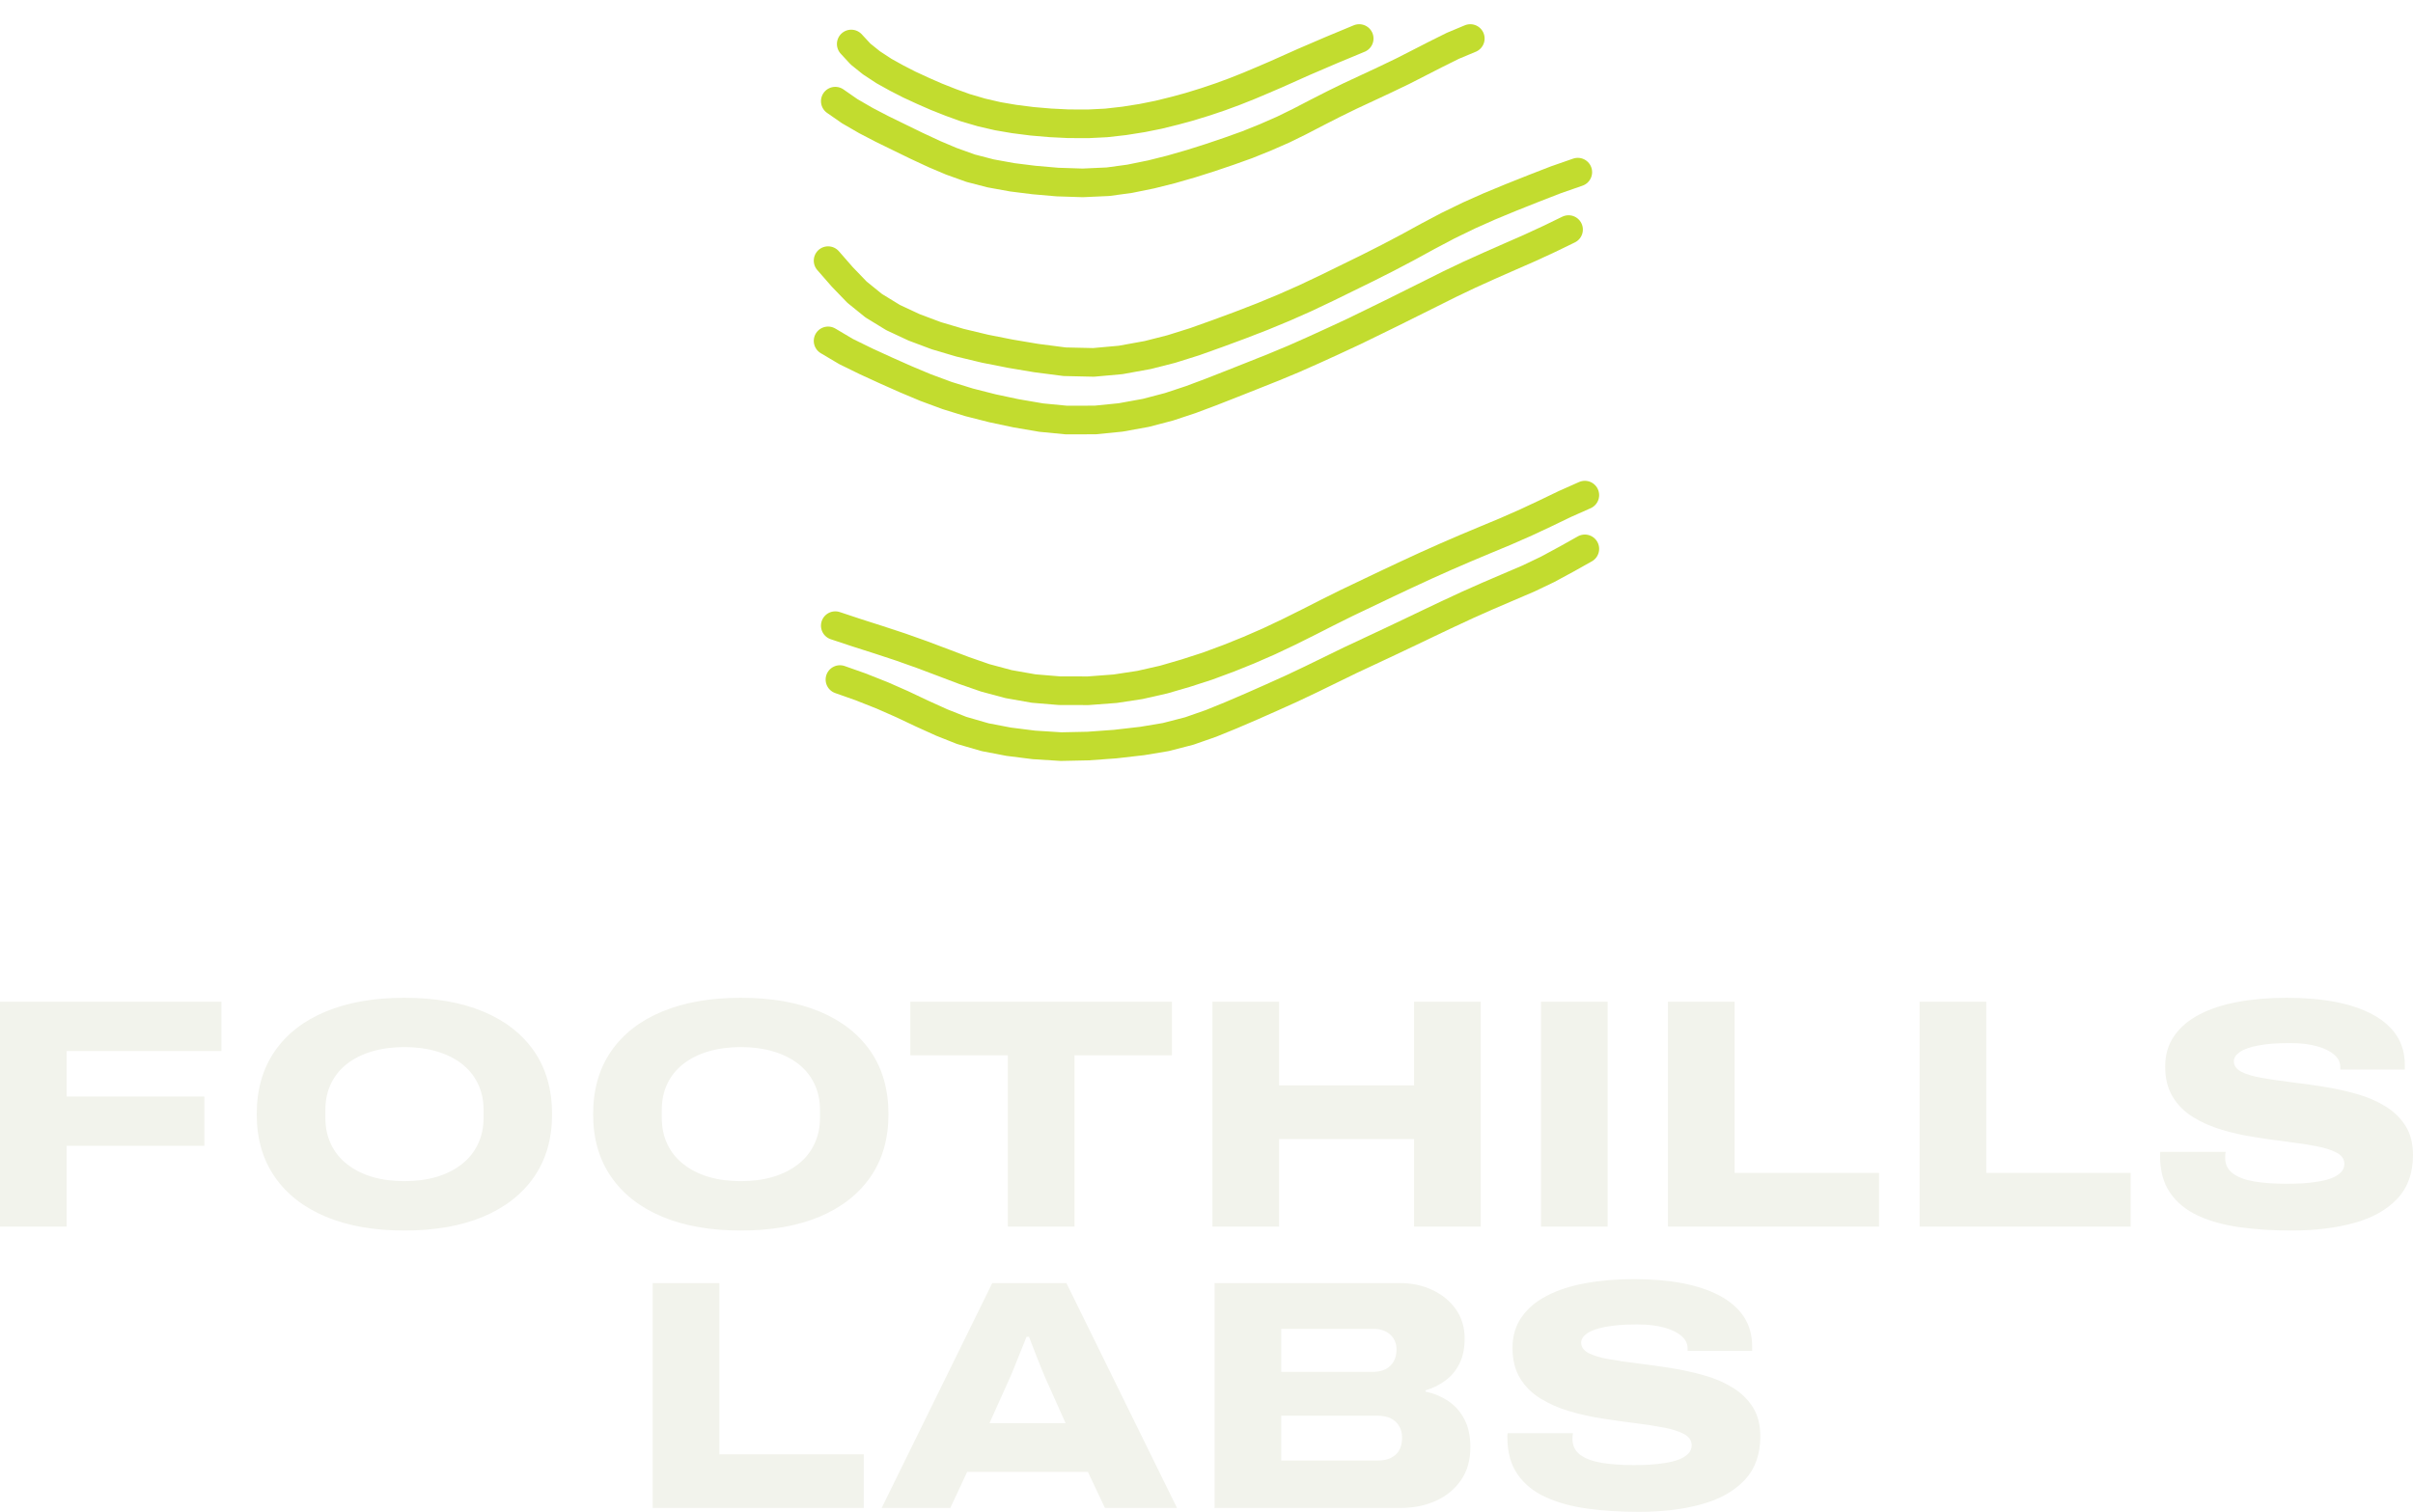
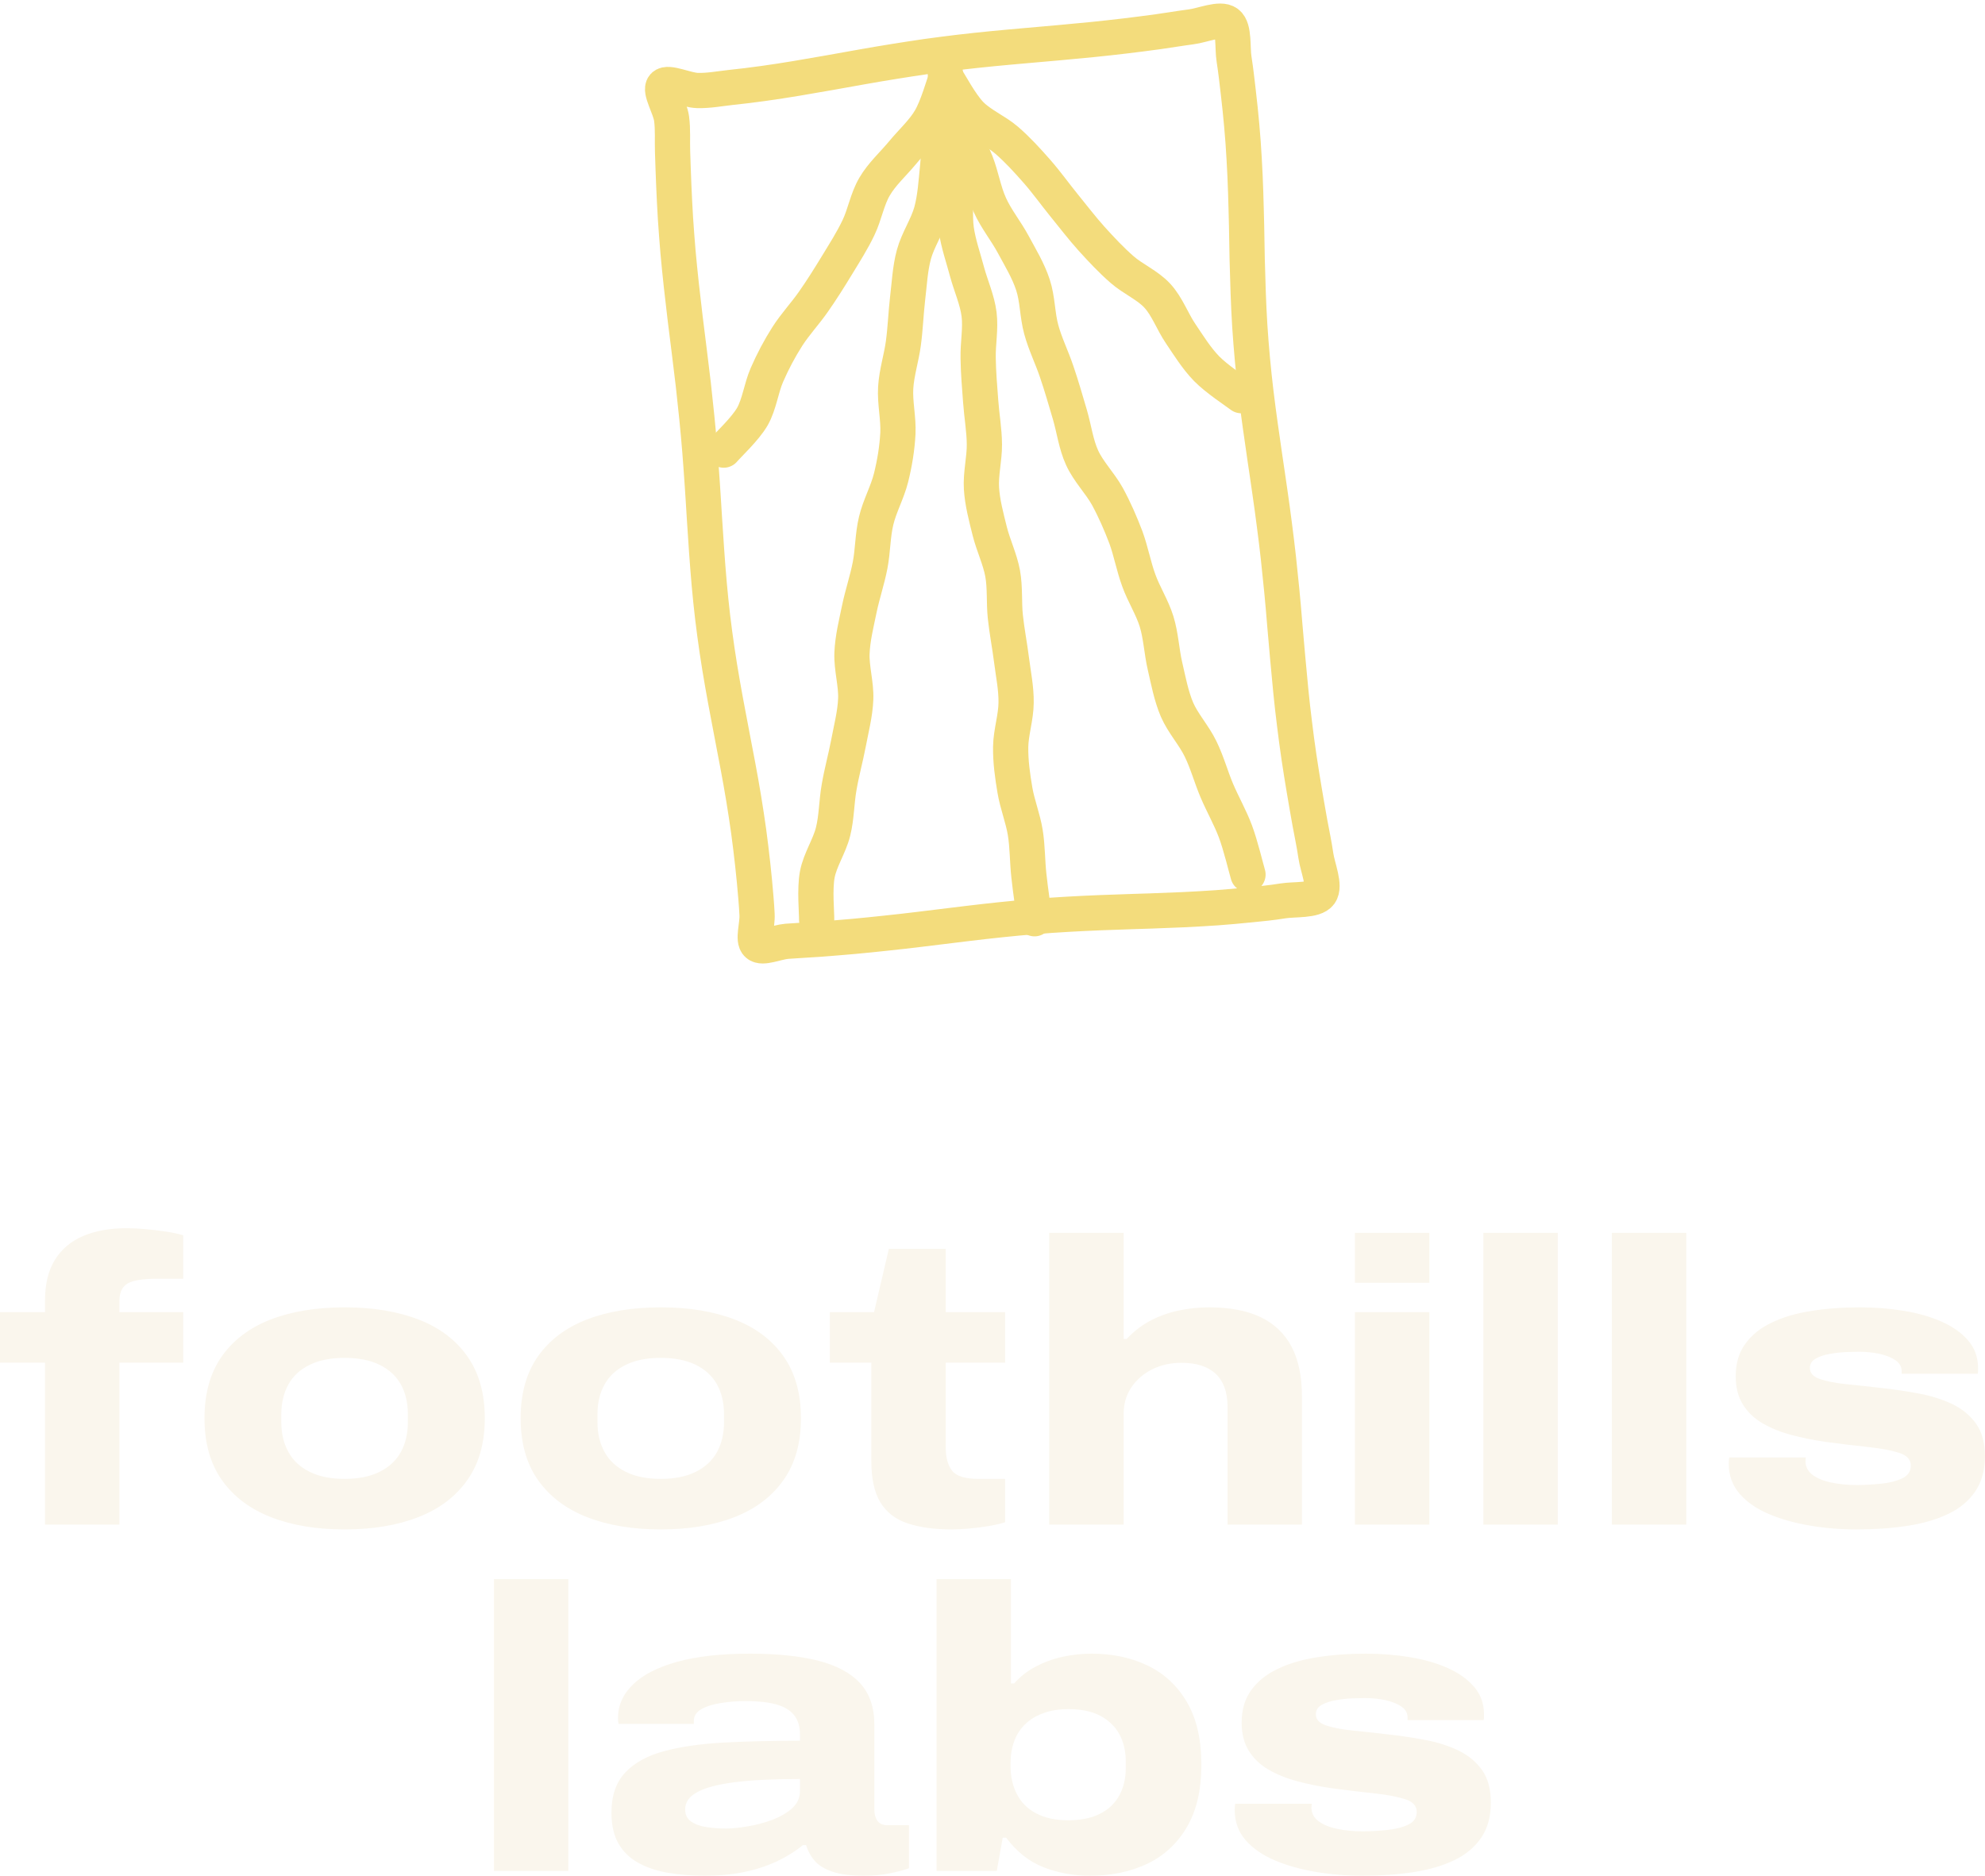
- <svg xmlns="http://www.w3.org/2000/svg" viewBox="0 0 294.95 184.86" width="294.95" height="184.86" role="img" aria-label="Foothills Labs">
-   <g transform="translate(99.47 0)">
-     <g fill="none" stroke="#C2DC2F" stroke-width="3.5" stroke-linecap="round" stroke-linejoin="round">
-       <path d="M94.25 60.54L91.82 61.62L89.41 62.78L87.06 63.88L84.54 64.99L82.11 66L79.68 67.02L77.23 68.08L74.77 69.18L72.39 70.28L69.97 71.42L67.54 72.58L65.11 73.74L62.74 74.92L60.48 76.07L58.05 77.28L55.62 78.43L53.19 79.49L50.76 80.47L48.12 81.45L45.46 82.31L42.78 83.09L39.87 83.75L36.85 84.21L33.54 84.46L30 84.45L26.88 84.19L23.82 83.65L20.95 82.88L18.36 81.98L15.88 81.04L13.23 80.04L10.61 79.11L7.94 78.23L5.28 77.38L2.63 76.5" />
-       <path d="M1.75 41.68L3.96 42.99L6.39 44.18L8.81 45.29L11.24 46.37L13.67 47.39L16.32 48.37L18.97 49.19L21.84 49.92L24.71 50.53L27.8 51.06L30.89 51.36L34.42 51.35L37.51 51.04L40.6 50.48L43.42 49.74L46.08 48.86L48.56 47.93L51.21 46.89L53.63 45.93L56.24 44.89L58.71 43.86L61.14 42.78L63.57 41.67L66 40.54L68.4 39.37L70.65 38.27L73.06 37.07L75.49 35.86L77.75 34.73L80.12 33.6L82.55 32.5L85 31.42L87.51 30.32L89.89 29.22L92.26 28.07" />
-       <path d="M66.67 4.71L65.06 5.38L63.35 6.09L61.58 6.85L59.88 7.58L58.27 8.3L56.5 9.09L54.87 9.79L53.19 10.5L51.43 11.2L49.66 11.85L47.88 12.45L45.9 13.06L44.13 13.54L42.15 14.03L40.16 14.43L37.95 14.78L35.74 15.03L33.54 15.14L31.11 15.13L28.9 15.02L26.69 14.83L24.49 14.55L22.5 14.21L20.51 13.75L18.53 13.17L16.76 12.53L14.99 11.83L13.37 11.12L11.68 10.34L10.14 9.55L8.59 8.69L7.05 7.68L5.72 6.61L4.58 5.38" />
-       <path d="M94.25 67.11L92.04 68.35L89.69 69.62L87.37 70.73L84.8 71.83L82.33 72.89L79.9 73.97L77.47 75.1L75.07 76.24L72.75 77.35L70.41 78.46L67.98 79.6L65.55 80.74L63.13 81.92L60.73 83.09L58.41 84.19L55.97 85.29L53.46 86.4L50.99 87.46L48.56 88.45L45.9 89.38L43.03 90.12L40.16 90.6L36.85 90.98L33.54 91.22L30.23 91.29L26.91 91.08L23.82 90.69L20.95 90.14L18.08 89.31L15.66 88.35L13.23 87.25L10.8 86.1L8.37 85.03L5.72 83.98L3.2 83.09" />
-       <path d="M1.75 31.87L3.48 33.85L5.28 35.72L7.33 37.38L9.7 38.83L12.27 40.03L14.99 41.05L17.86 41.9L20.95 42.64L24.04 43.25L27.19 43.78L30.67 44.23L34.2 44.31L37.51 44.01L40.82 43.41L43.69 42.68L46.56 41.78L49.44 40.75L52.09 39.77L54.83 38.71L57.51 37.6L60.04 36.48L62.68 35.23L65.11 34.04L67.74 32.75L70.19 31.51L72.62 30.23L75.05 28.9L77.47 27.62L80.08 26.35L82.57 25.24L85.23 24.14L87.99 23.04L90.72 21.98L93.39 21.05" />
-       <path d="M80.25 4.71L78.12 5.6L75.93 6.69L73.94 7.71L71.96 8.72L69.75 9.78L67.76 10.71L65.55 11.74L63.57 12.71L61.51 13.76L59.37 14.87L57.39 15.84L55.18 16.81L52.97 17.7L50.76 18.49L48.43 19.28L46.12 20.01L43.69 20.71L41.26 21.32L38.61 21.86L35.96 22.22L32.87 22.36L29.78 22.26L26.91 22.01L24.27 21.68L21.62 21.2L19.19 20.57L16.82 19.72L14.74 18.84L12.57 17.83L10.56 16.85L8.37 15.78L6.39 14.75L4.4 13.6L2.63 12.37" />
+ <svg xmlns="http://www.w3.org/2000/svg" viewBox="0 0 197.15 186.32" width="197.15" height="186.32" role="img" aria-label="Foothills Labs">
+   <g transform="translate(50.57 0)">
+     <g fill="none" stroke="#F3DC7C" stroke-width="3.5" stroke-linecap="round" stroke-linejoin="round">
+       <path d="M 15.34 8.53 C 15.77 8.06 17.59 8.96 18.7 8.99 C 19.8 9.02 20.89 8.81 21.98 8.69 C 23.07 8.58 24.16 8.44 25.25 8.29 C 26.34 8.14 27.42 7.97 28.51 7.79 C 29.59 7.61 30.68 7.42 31.76 7.23 C 32.85 7.04 33.93 6.84 35.01 6.65 C 36.09 6.46 37.18 6.27 38.26 6.1 C 39.35 5.92 40.44 5.76 41.52 5.6 C 42.61 5.45 43.7 5.31 44.79 5.18 C 45.88 5.05 46.97 4.94 48.07 4.83 C 49.16 4.72 50.25 4.63 51.35 4.53 C 52.44 4.43 53.53 4.34 54.63 4.24 C 55.72 4.14 56.81 4.04 57.91 3.93 C 59 3.82 60.09 3.7 61.18 3.57 C 62.27 3.44 63.36 3.3 64.45 3.15 C 65.54 3 66.56 2.82 67.71 2.67 C 68.86 2.53 70.62 1.75 71.33 2.29 C 72.05 2.83 71.81 4.75 72 5.9 C 72.18 7.05 72.29 8.09 72.42 9.19 C 72.55 10.28 72.66 11.38 72.76 12.48 C 72.86 13.58 72.94 14.69 73 15.79 C 73.07 16.89 73.11 18 73.15 19.11 C 73.19 20.21 73.21 21.32 73.24 22.43 C 73.26 23.53 73.28 24.64 73.3 25.75 C 73.33 26.86 73.36 27.97 73.4 29.07 C 73.44 30.18 73.49 31.28 73.56 32.39 C 73.63 33.49 73.72 34.59 73.82 35.69 C 73.92 36.79 74.04 37.89 74.17 38.98 C 74.3 40.08 74.45 41.18 74.6 42.27 C 74.75 43.37 74.91 44.46 75.07 45.55 C 75.23 46.65 75.4 47.74 75.55 48.83 C 75.71 49.93 75.86 51.02 76 52.12 C 76.14 53.21 76.28 54.31 76.4 55.41 C 76.52 56.5 76.63 57.6 76.74 58.7 C 76.85 59.8 76.94 60.9 77.03 62 C 77.13 63.1 77.22 64.2 77.32 65.3 C 77.42 66.4 77.52 67.5 77.63 68.6 C 77.74 69.7 77.86 70.8 78 71.89 C 78.13 72.99 78.28 74.08 78.44 75.18 C 78.6 76.27 78.78 77.37 78.96 78.45 C 79.14 79.55 79.34 80.64 79.53 81.73 C 79.73 82.82 79.95 83.82 80.12 84.99 C 80.29 86.17 81.09 88 80.54 88.75 C 79.99 89.5 78 89.3 76.83 89.49 C 75.67 89.68 74.66 89.77 73.56 89.88 C 72.47 89.99 71.38 90.09 70.28 90.17 C 69.19 90.25 68.09 90.3 66.99 90.36 C 65.89 90.41 64.79 90.45 63.69 90.49 C 62.59 90.53 61.49 90.55 60.39 90.6 C 59.29 90.64 58.19 90.67 57.09 90.73 C 56 90.78 54.9 90.85 53.8 90.92 C 52.71 91 51.61 91.09 50.52 91.19 C 49.43 91.29 48.34 91.41 47.24 91.53 C 46.15 91.65 45.06 91.79 43.97 91.92 C 42.88 92.05 41.79 92.19 40.7 92.32 C 39.61 92.45 38.52 92.58 37.43 92.69 C 36.34 92.81 35.25 92.92 34.15 93.02 C 33.06 93.12 31.97 93.2 30.87 93.29 C 29.77 93.37 28.62 93.42 27.58 93.5 C 26.55 93.59 25.15 94.25 24.66 93.8 C 24.16 93.36 24.68 91.88 24.62 90.83 C 24.57 89.78 24.46 88.62 24.36 87.52 C 24.25 86.43 24.14 85.33 24 84.23 C 23.87 83.14 23.72 82.04 23.55 80.95 C 23.39 79.86 23.2 78.76 23.01 77.67 C 22.82 76.58 22.61 75.5 22.4 74.41 C 22.2 73.32 21.98 72.23 21.78 71.14 C 21.57 70.05 21.37 68.96 21.18 67.87 C 20.99 66.78 20.81 65.69 20.65 64.6 C 20.49 63.5 20.34 62.41 20.21 61.31 C 20.08 60.22 19.97 59.12 19.87 58.02 C 19.77 56.92 19.69 55.81 19.61 54.71 C 19.53 53.61 19.46 52.51 19.39 51.4 C 19.32 50.3 19.26 49.2 19.18 48.09 C 19.1 46.99 19.03 45.89 18.94 44.79 C 18.85 43.69 18.75 42.59 18.64 41.49 C 18.53 40.39 18.41 39.29 18.29 38.2 C 18.16 37.1 18.02 36 17.89 34.91 C 17.76 33.81 17.61 32.71 17.48 31.62 C 17.35 30.52 17.22 29.42 17.1 28.33 C 16.98 27.23 16.87 26.13 16.77 25.03 C 16.68 23.93 16.59 22.83 16.52 21.73 C 16.45 20.62 16.4 19.52 16.35 18.41 C 16.3 17.31 16.27 16.2 16.23 15.09 C 16.19 13.99 16.28 12.87 16.13 11.77 C 15.98 10.68 14.91 8.99 15.34 8.53 Z" />
+       <path d="M 43.18 5.6 C 43.23 6.32 43.43 8.46 43.51 9.89 C 43.59 11.33 43.54 12.78 43.67 14.21 C 43.81 15.64 44.18 17.04 44.3 18.47 C 44.42 19.9 44.22 21.37 44.41 22.79 C 44.61 24.21 45.11 25.61 45.48 27.01 C 45.86 28.41 46.49 29.79 46.67 31.21 C 46.85 32.64 46.55 34.11 46.58 35.55 C 46.6 37 46.72 38.43 46.83 39.86 C 46.93 41.29 47.19 42.71 47.2 44.15 C 47.21 45.59 46.82 47.08 46.91 48.51 C 47 49.95 47.38 51.35 47.73 52.76 C 48.08 54.16 48.75 55.54 49.01 56.95 C 49.27 58.37 49.13 59.83 49.28 61.25 C 49.43 62.68 49.71 64.1 49.89 65.52 C 50.07 66.95 50.37 68.36 50.35 69.8 C 50.34 71.25 49.83 72.75 49.81 74.19 C 49.79 75.64 49.99 77.06 50.23 78.48 C 50.47 79.9 51.03 81.28 51.26 82.7 C 51.49 84.12 51.46 85.56 51.62 86.99 C 51.77 88.42 52.09 90.55 52.18 91.26" />
+       <path d="M 43.4 7.74 C 43.14 8.42 42.55 10.58 41.83 11.82 C 41.11 13.06 39.98 14.06 39.06 15.18 C 38.13 16.3 37.01 17.3 36.29 18.54 C 35.56 19.78 35.32 21.31 34.7 22.6 C 34.08 23.91 33.3 25.12 32.56 26.34 C 31.81 27.57 31.05 28.79 30.22 29.97 C 29.4 31.15 28.39 32.22 27.62 33.43 C 26.85 34.64 26.18 35.91 25.6 37.24 C 25.02 38.57 24.86 40.14 24.15 41.39 C 23.43 42.63 21.78 44.15 21.31 44.71" />
+       <path d="M 43.4 7.74 C 43.81 8.34 44.84 10.33 45.84 11.36 C 46.84 12.39 48.31 12.98 49.4 13.92 C 50.5 14.87 51.46 15.93 52.41 17.01 C 53.36 18.09 54.2 19.27 55.1 20.38 C 56.01 21.5 56.89 22.65 57.85 23.72 C 58.81 24.78 59.79 25.83 60.88 26.78 C 61.97 27.73 63.42 28.33 64.39 29.39 C 65.36 30.45 65.87 31.93 66.69 33.14 C 67.5 34.34 68.27 35.59 69.27 36.62 C 70.28 37.65 72.13 38.86 72.71 39.3" />
+       <path d="M 43.4 7.74 C 43.31 8.48 42.98 10.68 42.83 12.16 C 42.69 13.64 42.7 15.14 42.55 16.62 C 42.4 18.1 42.32 19.59 41.93 21.03 C 41.53 22.47 40.59 23.83 40.2 25.27 C 39.81 26.71 39.75 28.21 39.57 29.68 C 39.4 31.16 39.35 32.65 39.15 34.12 C 38.95 35.59 38.48 37.02 38.39 38.51 C 38.3 40 38.68 41.56 38.61 43.05 C 38.53 44.54 38.29 46 37.93 47.45 C 37.57 48.9 36.79 50.28 36.45 51.73 C 36.1 53.18 36.13 54.68 35.85 56.14 C 35.57 57.6 35.08 59.03 34.78 60.48 C 34.48 61.94 34.11 63.39 34.05 64.88 C 33.99 66.37 34.48 67.95 34.42 69.44 C 34.36 70.93 33.97 72.38 33.7 73.83 C 33.42 75.29 33.02 76.73 32.77 78.2 C 32.51 79.66 32.53 81.17 32.17 82.61 C 31.81 84.06 30.87 85.42 30.6 86.88 C 30.33 88.34 30.55 90.62 30.54 91.37" />
+       <path d="M 43.4 7.74 C 43.59 8.46 44 10.69 44.49 12.09 C 44.99 13.49 45.82 14.76 46.37 16.14 C 46.91 17.52 47.13 19.03 47.75 20.38 C 48.36 21.74 49.35 22.95 50.06 24.27 C 50.77 25.59 51.56 26.88 52.02 28.29 C 52.49 29.7 52.45 31.3 52.85 32.74 C 53.24 34.18 53.91 35.51 54.38 36.92 C 54.86 38.32 55.27 39.76 55.69 41.18 C 56.11 42.61 56.29 44.13 56.91 45.48 C 57.53 46.84 58.68 47.99 59.41 49.3 C 60.13 50.62 60.72 51.98 61.25 53.37 C 61.76 54.76 62.02 56.25 62.53 57.64 C 63.03 59.04 63.86 60.31 64.3 61.73 C 64.74 63.16 64.8 64.72 65.14 66.18 C 65.48 67.64 65.75 69.12 66.33 70.49 C 66.92 71.85 68.01 73.03 68.66 74.37 C 69.32 75.71 69.7 77.15 70.28 78.52 C 70.86 79.89 71.61 81.19 72.13 82.58 C 72.65 83.97 73.17 86.16 73.38 86.87" />
    </g>
  </g>
-   <g fill="#F2F3EC" transform="translate(-3.38 149.98)">
-     <path d="M3.38 0V-27.5H30.45V-21.47H11.53V-15.91H28.36V-9.88H11.53V0Z M52.8 0.48Q47.26 0.48 43.21 -1.21Q39.15 -2.91 36.96 -6.09Q34.76 -9.27 34.76 -13.74Q34.76 -18.25 36.96 -21.44Q39.15 -24.62 43.21 -26.3Q47.26 -27.98 52.8 -27.98Q58.4 -27.98 62.44 -26.3Q66.47 -24.62 68.67 -21.44Q70.86 -18.25 70.86 -13.74Q70.86 -9.27 68.67 -6.09Q66.47 -2.91 62.44 -1.21Q58.4 0.48 52.8 0.48ZM52.81 -5.56Q54.97 -5.56 56.74 -6.08Q58.52 -6.61 59.81 -7.62Q61.1 -8.62 61.79 -10.07Q62.49 -11.51 62.49 -13.32V-14.26Q62.49 -16.06 61.79 -17.49Q61.1 -18.92 59.81 -19.92Q58.52 -20.91 56.74 -21.43Q54.97 -21.95 52.81 -21.95Q50.66 -21.95 48.88 -21.43Q47.11 -20.91 45.82 -19.92Q44.53 -18.92 43.84 -17.49Q43.15 -16.06 43.15 -14.26V-13.32Q43.15 -11.51 43.84 -10.07Q44.53 -8.62 45.82 -7.62Q47.11 -6.61 48.88 -6.08Q50.66 -5.56 52.81 -5.56Z M93.92 0.48Q88.38 0.48 84.33 -1.21Q80.27 -2.91 78.08 -6.09Q75.88 -9.27 75.88 -13.74Q75.88 -18.25 78.08 -21.44Q80.27 -24.62 84.33 -26.3Q88.38 -27.98 93.92 -27.98Q99.52 -27.98 103.56 -26.3Q107.59 -24.62 109.79 -21.44Q111.98 -18.25 111.98 -13.74Q111.98 -9.27 109.79 -6.09Q107.59 -2.91 103.56 -1.21Q99.52 0.48 93.92 0.48ZM93.93 -5.56Q96.09 -5.56 97.86 -6.08Q99.64 -6.61 100.93 -7.62Q102.22 -8.62 102.91 -10.07Q103.61 -11.51 103.61 -13.32V-14.26Q103.61 -16.06 102.91 -17.49Q102.22 -18.92 100.93 -19.92Q99.64 -20.91 97.86 -21.43Q96.09 -21.95 93.93 -21.95Q91.78 -21.95 90 -21.43Q88.23 -20.91 86.94 -19.92Q85.65 -18.92 84.96 -17.49Q84.27 -16.06 84.27 -14.26V-13.32Q84.27 -11.51 84.96 -10.07Q85.65 -8.62 86.94 -7.62Q88.23 -6.61 90 -6.08Q91.78 -5.56 93.93 -5.56Z M126.57 0V-20.95H114.65V-27.5H146.63V-20.95H134.72V0Z M151.58 0V-27.5H159.73V-17.27H176.23V-27.5H184.38V0H176.23V-10.71H159.73V0Z M191.74 0V-27.5H199.89V0Z M207.26 0V-27.5H215.41V-6.56H233.06V0Z M238.02 0V-27.5H246.17V-6.56H263.82V0Z M283.46 0.48Q280.1 0.48 277.19 0.08Q274.27 -0.32 272.08 -1.33Q269.89 -2.33 268.65 -4.12Q267.41 -5.91 267.41 -8.67Q267.41 -8.75 267.41 -8.88Q267.41 -9.01 267.45 -9.14H275.43Q275.39 -8.98 275.38 -8.8Q275.37 -8.62 275.37 -8.43Q275.37 -7.21 276.3 -6.51Q277.23 -5.81 278.92 -5.52Q280.62 -5.24 282.86 -5.24Q283.81 -5.24 284.79 -5.29Q285.78 -5.35 286.69 -5.5Q287.61 -5.64 288.34 -5.91Q289.07 -6.19 289.5 -6.62Q289.94 -7.05 289.94 -7.66Q289.94 -8.53 289.02 -9.03Q288.1 -9.53 286.53 -9.83Q284.97 -10.13 283.02 -10.37Q281.08 -10.61 278.99 -10.94Q276.9 -11.26 274.96 -11.84Q273.01 -12.42 271.45 -13.39Q269.88 -14.35 268.96 -15.87Q268.04 -17.38 268.04 -19.57Q268.04 -21.75 269.15 -23.33Q270.25 -24.92 272.25 -25.95Q274.24 -26.99 276.96 -27.48Q279.68 -27.98 282.88 -27.98Q286.15 -27.98 288.81 -27.48Q291.46 -26.97 293.37 -25.95Q295.28 -24.93 296.31 -23.39Q297.33 -21.84 297.33 -19.76V-19.2H289.44V-19.53Q289.44 -20.37 288.71 -21.01Q287.99 -21.66 286.61 -22.05Q285.24 -22.44 283.26 -22.44Q280.91 -22.44 279.39 -22.14Q277.87 -21.85 277.15 -21.34Q276.43 -20.83 276.43 -20.22Q276.43 -19.41 277.35 -18.93Q278.27 -18.46 279.83 -18.19Q281.4 -17.91 283.35 -17.67Q285.29 -17.44 287.38 -17.11Q289.46 -16.78 291.41 -16.23Q293.36 -15.69 294.92 -14.73Q296.49 -13.78 297.41 -12.33Q298.33 -10.88 298.33 -8.75Q298.33 -5.45 296.41 -3.41Q294.49 -1.37 291.14 -0.45Q287.78 0.48 283.46 0.48Z" />
+   <g fill="#FAF6ED" transform="translate(-0.43 151.44)">
+     <path d="M4.9 0V-16.08H0.43V-21.1H4.9V-22.25Q4.9 -24.72 5.89 -26.31Q6.88 -27.9 8.7 -28.67Q10.53 -29.44 12.98 -29.44Q13.85 -29.44 14.87 -29.35Q15.89 -29.26 16.88 -29.11Q17.86 -28.96 18.63 -28.74V-24.42H16Q13.9 -24.42 13.09 -23.94Q12.29 -23.45 12.29 -22.23V-21.1H18.63V-16.08H12.29V0Z M34.66 0.48Q30.44 0.48 27.31 -0.75Q24.19 -1.98 22.46 -4.43Q20.74 -6.88 20.74 -10.56Q20.74 -14.26 22.46 -16.71Q24.19 -19.16 27.31 -20.37Q30.44 -21.58 34.66 -21.58Q38.87 -21.58 42 -20.37Q45.13 -19.16 46.85 -16.71Q48.58 -14.26 48.58 -10.56Q48.58 -6.88 46.85 -4.43Q45.13 -1.98 42 -0.75Q38.87 0.48 34.66 0.48ZM34.66 -4.54Q36.74 -4.54 38.15 -5.25Q39.55 -5.95 40.25 -7.22Q40.94 -8.49 40.94 -10.16V-10.96Q40.94 -12.65 40.25 -13.91Q39.55 -15.17 38.15 -15.86Q36.74 -16.56 34.66 -16.56Q32.57 -16.56 31.17 -15.86Q29.76 -15.17 29.07 -13.91Q28.37 -12.65 28.37 -10.96V-10.16Q28.37 -8.49 29.07 -7.22Q29.76 -5.95 31.17 -5.25Q32.57 -4.54 34.66 -4.54Z M66.06 0.48Q61.84 0.48 58.71 -0.75Q55.59 -1.98 53.86 -4.43Q52.14 -6.88 52.14 -10.56Q52.14 -14.26 53.86 -16.71Q55.59 -19.16 58.71 -20.37Q61.84 -21.58 66.06 -21.58Q70.27 -21.58 73.4 -20.37Q76.53 -19.16 78.25 -16.71Q79.98 -14.26 79.98 -10.56Q79.98 -6.88 78.25 -4.43Q76.53 -1.98 73.4 -0.75Q70.27 0.48 66.06 0.48ZM66.06 -4.54Q68.14 -4.54 69.55 -5.25Q70.95 -5.95 71.65 -7.22Q72.34 -8.49 72.34 -10.16V-10.96Q72.34 -12.65 71.65 -13.91Q70.95 -15.17 69.55 -15.86Q68.14 -16.56 66.06 -16.56Q63.97 -16.56 62.57 -15.86Q61.16 -15.17 60.47 -13.91Q59.77 -12.65 59.77 -10.96V-10.16Q59.77 -8.49 60.47 -7.22Q61.16 -5.95 62.57 -5.25Q63.97 -4.54 66.06 -4.54Z M94.99 0.48Q92.37 0.48 90.58 -0.12Q88.79 -0.71 87.88 -2.19Q86.97 -3.67 86.97 -6.31V-16.08H82.85V-21.1H87.24L88.71 -27.39H94.36V-21.1H100.26V-16.08H94.36V-7.67Q94.36 -6.15 95 -5.34Q95.64 -4.54 97.63 -4.54H100.26V-0.24Q99.7 -0.04 98.72 0.13Q97.74 0.3 96.73 0.39Q95.72 0.48 94.99 0.48Z M104.64 0V-28.98H112.03V-18.44H112.33Q113.43 -19.61 114.77 -20.3Q116.1 -20.98 117.58 -21.28Q119.05 -21.58 120.51 -21.58Q123.58 -21.58 125.63 -20.61Q127.67 -19.63 128.71 -17.67Q129.74 -15.7 129.74 -12.74V0H122.35V-11.71Q122.35 -12.79 122.05 -13.62Q121.74 -14.45 121.16 -14.99Q120.58 -15.53 119.73 -15.8Q118.88 -16.07 117.77 -16.07Q116.18 -16.07 114.88 -15.43Q113.58 -14.78 112.81 -13.65Q112.03 -12.51 112.03 -11V0Z M135 -24.02V-28.98H142.39V-24.02ZM135 0V-21.1H142.39V0Z M147.76 0V-28.98H155.15V0Z M160.52 0V-28.98H167.91V0Z M184.81 0.48Q182.45 0.48 180.19 0.1Q177.93 -0.28 176.11 -1.05Q174.29 -1.82 173.21 -3.06Q172.13 -4.31 172.13 -6.05Q172.13 -6.21 172.14 -6.36Q172.15 -6.51 172.19 -6.67H179.79Q179.76 -6.56 179.76 -6.45Q179.75 -6.34 179.75 -6.26Q179.77 -5.44 180.48 -4.92Q181.18 -4.41 182.34 -4.17Q183.49 -3.93 184.83 -3.93Q185.98 -3.93 187.23 -4.06Q188.49 -4.18 189.35 -4.59Q190.21 -4.99 190.21 -5.86Q190.21 -6.75 189.07 -7.12Q187.94 -7.49 186.02 -7.7Q184.1 -7.9 181.72 -8.22Q179.93 -8.48 178.33 -8.91Q176.73 -9.34 175.49 -10.06Q174.25 -10.78 173.54 -11.92Q172.82 -13.07 172.82 -14.73Q172.82 -16.65 173.77 -17.95Q174.71 -19.26 176.39 -20.06Q178.06 -20.87 180.31 -21.22Q182.55 -21.58 185.15 -21.58Q187.43 -21.58 189.53 -21.23Q191.63 -20.89 193.29 -20.15Q194.95 -19.41 195.92 -18.27Q196.89 -17.13 196.89 -15.56Q196.89 -15.42 196.89 -15.26Q196.89 -15.09 196.85 -14.98H189.3V-15.23Q189.3 -15.91 188.68 -16.33Q188.05 -16.75 187.1 -16.96Q186.14 -17.17 185.07 -17.17Q184.65 -17.17 183.84 -17.14Q183.03 -17.11 182.19 -16.96Q181.35 -16.82 180.77 -16.49Q180.19 -16.16 180.19 -15.55Q180.19 -14.8 181.18 -14.46Q182.17 -14.12 183.78 -13.95Q185.39 -13.79 187.27 -13.57Q189.2 -13.36 191.05 -13.01Q192.9 -12.66 194.37 -11.95Q195.84 -11.23 196.71 -10Q197.57 -8.77 197.57 -6.78Q197.57 -4.71 196.62 -3.31Q195.67 -1.9 193.95 -1.07Q192.23 -0.24 189.9 0.12Q187.57 0.48 184.81 0.48Z" />
  </g>
-   <g fill="#F2F3EC" transform="translate(76.4 184.38)">
-     <path d="M3.38 0V-27.5H11.53V-6.56H29.18V0Z M31.37 0 44.89 -27.5H53.95L67.47 0H58.66L56.58 -4.41H41.82L39.76 0ZM44.55 -10.37H53.85L51.35 -15.96Q51.19 -16.33 50.91 -17.02Q50.63 -17.71 50.32 -18.49Q50.02 -19.27 49.76 -19.94Q49.51 -20.61 49.38 -20.93H49.08Q48.79 -20.2 48.4 -19.24Q48.02 -18.29 47.66 -17.4Q47.31 -16.5 47.05 -15.94Z M72.06 0V-27.5H94.67Q96.91 -27.5 98.71 -26.64Q100.52 -25.78 101.58 -24.26Q102.63 -22.74 102.63 -20.72Q102.63 -18.92 101.99 -17.64Q101.35 -16.36 100.26 -15.57Q99.18 -14.77 97.85 -14.38V-14.22Q99.4 -13.9 100.64 -13.06Q101.88 -12.23 102.6 -10.84Q103.33 -9.45 103.33 -7.43Q103.33 -5.07 102.19 -3.41Q101.05 -1.75 99.11 -0.87Q97.18 0 94.8 0ZM80.21 -5.8H92.08Q93.36 -5.8 94.17 -6.49Q94.98 -7.19 94.98 -8.63Q94.98 -9.4 94.63 -10Q94.28 -10.61 93.61 -10.95Q92.93 -11.28 91.97 -11.28H80.21ZM80.21 -16.64H91.41Q92.34 -16.64 92.97 -16.97Q93.61 -17.31 93.96 -17.92Q94.3 -18.53 94.3 -19.36Q94.3 -20.53 93.51 -21.22Q92.72 -21.9 91.51 -21.9H80.21Z M123.9 0.48Q120.54 0.48 117.63 0.08Q114.71 -0.32 112.52 -1.33Q110.33 -2.33 109.09 -4.12Q107.85 -5.91 107.85 -8.67Q107.85 -8.75 107.85 -8.88Q107.85 -9.01 107.89 -9.14H115.87Q115.83 -8.98 115.82 -8.8Q115.81 -8.62 115.81 -8.43Q115.81 -7.21 116.74 -6.51Q117.67 -5.81 119.36 -5.52Q121.06 -5.24 123.3 -5.24Q124.25 -5.24 125.23 -5.29Q126.22 -5.35 127.13 -5.5Q128.05 -5.64 128.78 -5.91Q129.51 -6.19 129.94 -6.62Q130.38 -7.05 130.38 -7.66Q130.38 -8.53 129.46 -9.03Q128.54 -9.53 126.97 -9.83Q125.41 -10.13 123.46 -10.37Q121.52 -10.61 119.43 -10.94Q117.34 -11.26 115.4 -11.84Q113.45 -12.42 111.89 -13.39Q110.32 -14.35 109.4 -15.87Q108.48 -17.38 108.48 -19.57Q108.48 -21.75 109.59 -23.33Q110.69 -24.92 112.69 -25.95Q114.68 -26.99 117.4 -27.48Q120.12 -27.98 123.32 -27.98Q126.59 -27.98 129.25 -27.48Q131.9 -26.97 133.81 -25.95Q135.72 -24.93 136.75 -23.39Q137.77 -21.84 137.77 -19.76V-19.2H129.88V-19.53Q129.88 -20.37 129.15 -21.01Q128.43 -21.66 127.05 -22.05Q125.68 -22.44 123.7 -22.44Q121.35 -22.44 119.83 -22.14Q118.31 -21.85 117.59 -21.34Q116.87 -20.83 116.87 -20.22Q116.87 -19.41 117.79 -18.93Q118.71 -18.46 120.27 -18.19Q121.84 -17.91 123.79 -17.67Q125.73 -17.44 127.82 -17.11Q129.9 -16.78 131.85 -16.23Q133.8 -15.69 135.36 -14.73Q136.93 -13.78 137.85 -12.33Q138.77 -10.88 138.77 -8.75Q138.77 -5.45 136.85 -3.41Q134.93 -1.37 131.58 -0.45Q128.22 0.48 123.9 0.48Z" />
+   <g fill="#FAF6ED" transform="translate(46.46 185.84)">
+     <path d="M2.6 0V-28.98H9.99V0Z M23.56 0.48Q21.59 0.48 19.9 0.19Q18.2 -0.1 16.94 -0.8Q15.67 -1.5 14.97 -2.71Q14.27 -3.92 14.27 -5.79Q14.27 -8.32 15.64 -9.77Q17.01 -11.23 19.52 -11.9Q22.04 -12.57 25.46 -12.75Q28.88 -12.93 32.99 -12.93V-13.57Q32.99 -14.78 32.38 -15.51Q31.78 -16.23 30.59 -16.55Q29.41 -16.87 27.62 -16.87Q26.35 -16.87 25.16 -16.68Q23.97 -16.5 23.21 -16.07Q22.45 -15.64 22.45 -14.9V-14.6H14.98Q14.94 -14.76 14.93 -14.88Q14.92 -15.01 14.92 -15.19Q14.92 -17.07 16.4 -18.51Q17.88 -19.96 20.8 -20.77Q23.72 -21.58 28.02 -21.58Q32 -21.58 34.76 -20.89Q37.52 -20.2 38.95 -18.66Q40.38 -17.12 40.38 -14.53V-6.1Q40.38 -5.4 40.69 -4.97Q41 -4.54 41.69 -4.54H43.82V-0.27Q43.25 -0.04 42.01 0.22Q40.78 0.48 39.37 0.48Q37.39 0.48 36.2 0.07Q35.02 -0.33 34.43 -1.03Q33.85 -1.72 33.6 -2.56H33.28Q32.14 -1.63 30.66 -0.93Q29.17 -0.24 27.4 0.12Q25.63 0.48 23.56 0.48ZM25.64 -4.21Q26.55 -4.21 27.78 -4.42Q29.01 -4.62 30.21 -5.06Q31.41 -5.51 32.2 -6.21Q32.99 -6.91 32.99 -7.92V-9.13Q29.05 -9.13 26.52 -8.81Q24 -8.49 22.8 -7.83Q21.59 -7.18 21.59 -6.12Q21.59 -5.3 22.19 -4.9Q22.78 -4.49 23.71 -4.35Q24.65 -4.21 25.64 -4.21Z M61.78 0.48Q59.35 0.48 57.19 -0.36Q55.04 -1.2 53.47 -3.3H53.13L52.54 0H46.56V-28.98H53.95V-18.62H54.27Q55.18 -19.66 56.44 -20.31Q57.7 -20.97 59.13 -21.28Q60.57 -21.58 61.94 -21.58Q65.08 -21.58 67.54 -20.39Q70 -19.2 71.43 -16.76Q72.86 -14.32 72.86 -10.54Q72.86 -6.8 71.42 -4.35Q69.98 -1.9 67.49 -0.71Q64.99 0.48 61.78 0.48ZM59.64 -5.03Q61.53 -5.03 62.8 -5.68Q64.07 -6.32 64.71 -7.5Q65.35 -8.67 65.35 -10.22V-10.88Q65.35 -12.43 64.71 -13.59Q64.07 -14.74 62.82 -15.41Q61.56 -16.07 59.67 -16.07Q58.24 -16.07 57.17 -15.67Q56.09 -15.28 55.36 -14.57Q54.63 -13.87 54.27 -12.88Q53.91 -11.9 53.91 -10.68V-10.4Q53.91 -8.82 54.55 -7.6Q55.18 -6.38 56.47 -5.71Q57.75 -5.03 59.64 -5.03Z M88.85 0.48Q86.49 0.48 84.23 0.1Q81.97 -0.28 80.15 -1.05Q78.33 -1.82 77.25 -3.06Q76.17 -4.31 76.17 -6.05Q76.17 -6.21 76.18 -6.36Q76.19 -6.51 76.23 -6.67H83.83Q83.8 -6.56 83.8 -6.45Q83.79 -6.34 83.79 -6.26Q83.81 -5.44 84.52 -4.92Q85.22 -4.41 86.38 -4.17Q87.53 -3.93 88.87 -3.93Q90.02 -3.93 91.27 -4.06Q92.53 -4.18 93.39 -4.59Q94.25 -4.99 94.25 -5.86Q94.25 -6.75 93.11 -7.12Q91.98 -7.49 90.06 -7.7Q88.14 -7.9 85.76 -8.22Q83.97 -8.48 82.37 -8.91Q80.77 -9.34 79.53 -10.06Q78.29 -10.78 77.58 -11.92Q76.86 -13.07 76.86 -14.73Q76.86 -16.65 77.81 -17.95Q78.75 -19.26 80.43 -20.06Q82.1 -20.87 84.35 -21.22Q86.59 -21.58 89.19 -21.58Q91.47 -21.58 93.57 -21.23Q95.67 -20.89 97.33 -20.15Q98.99 -19.41 99.96 -18.27Q100.93 -17.13 100.93 -15.56Q100.93 -15.42 100.93 -15.26Q100.93 -15.09 100.89 -14.98H93.34V-15.23Q93.34 -15.91 92.72 -16.33Q92.09 -16.75 91.14 -16.96Q90.18 -17.17 89.11 -17.17Q88.69 -17.17 87.88 -17.14Q87.07 -17.11 86.23 -16.96Q85.39 -16.82 84.81 -16.49Q84.23 -16.16 84.23 -15.55Q84.23 -14.8 85.22 -14.46Q86.21 -14.12 87.82 -13.95Q89.43 -13.79 91.31 -13.57Q93.24 -13.36 95.09 -13.01Q96.94 -12.66 98.41 -11.95Q99.88 -11.23 100.75 -10Q101.61 -8.77 101.61 -6.78Q101.61 -4.71 100.66 -3.31Q99.71 -1.9 97.99 -1.07Q96.27 -0.24 93.94 0.12Q91.61 0.48 88.85 0.48Z" />
  </g>
</svg>
